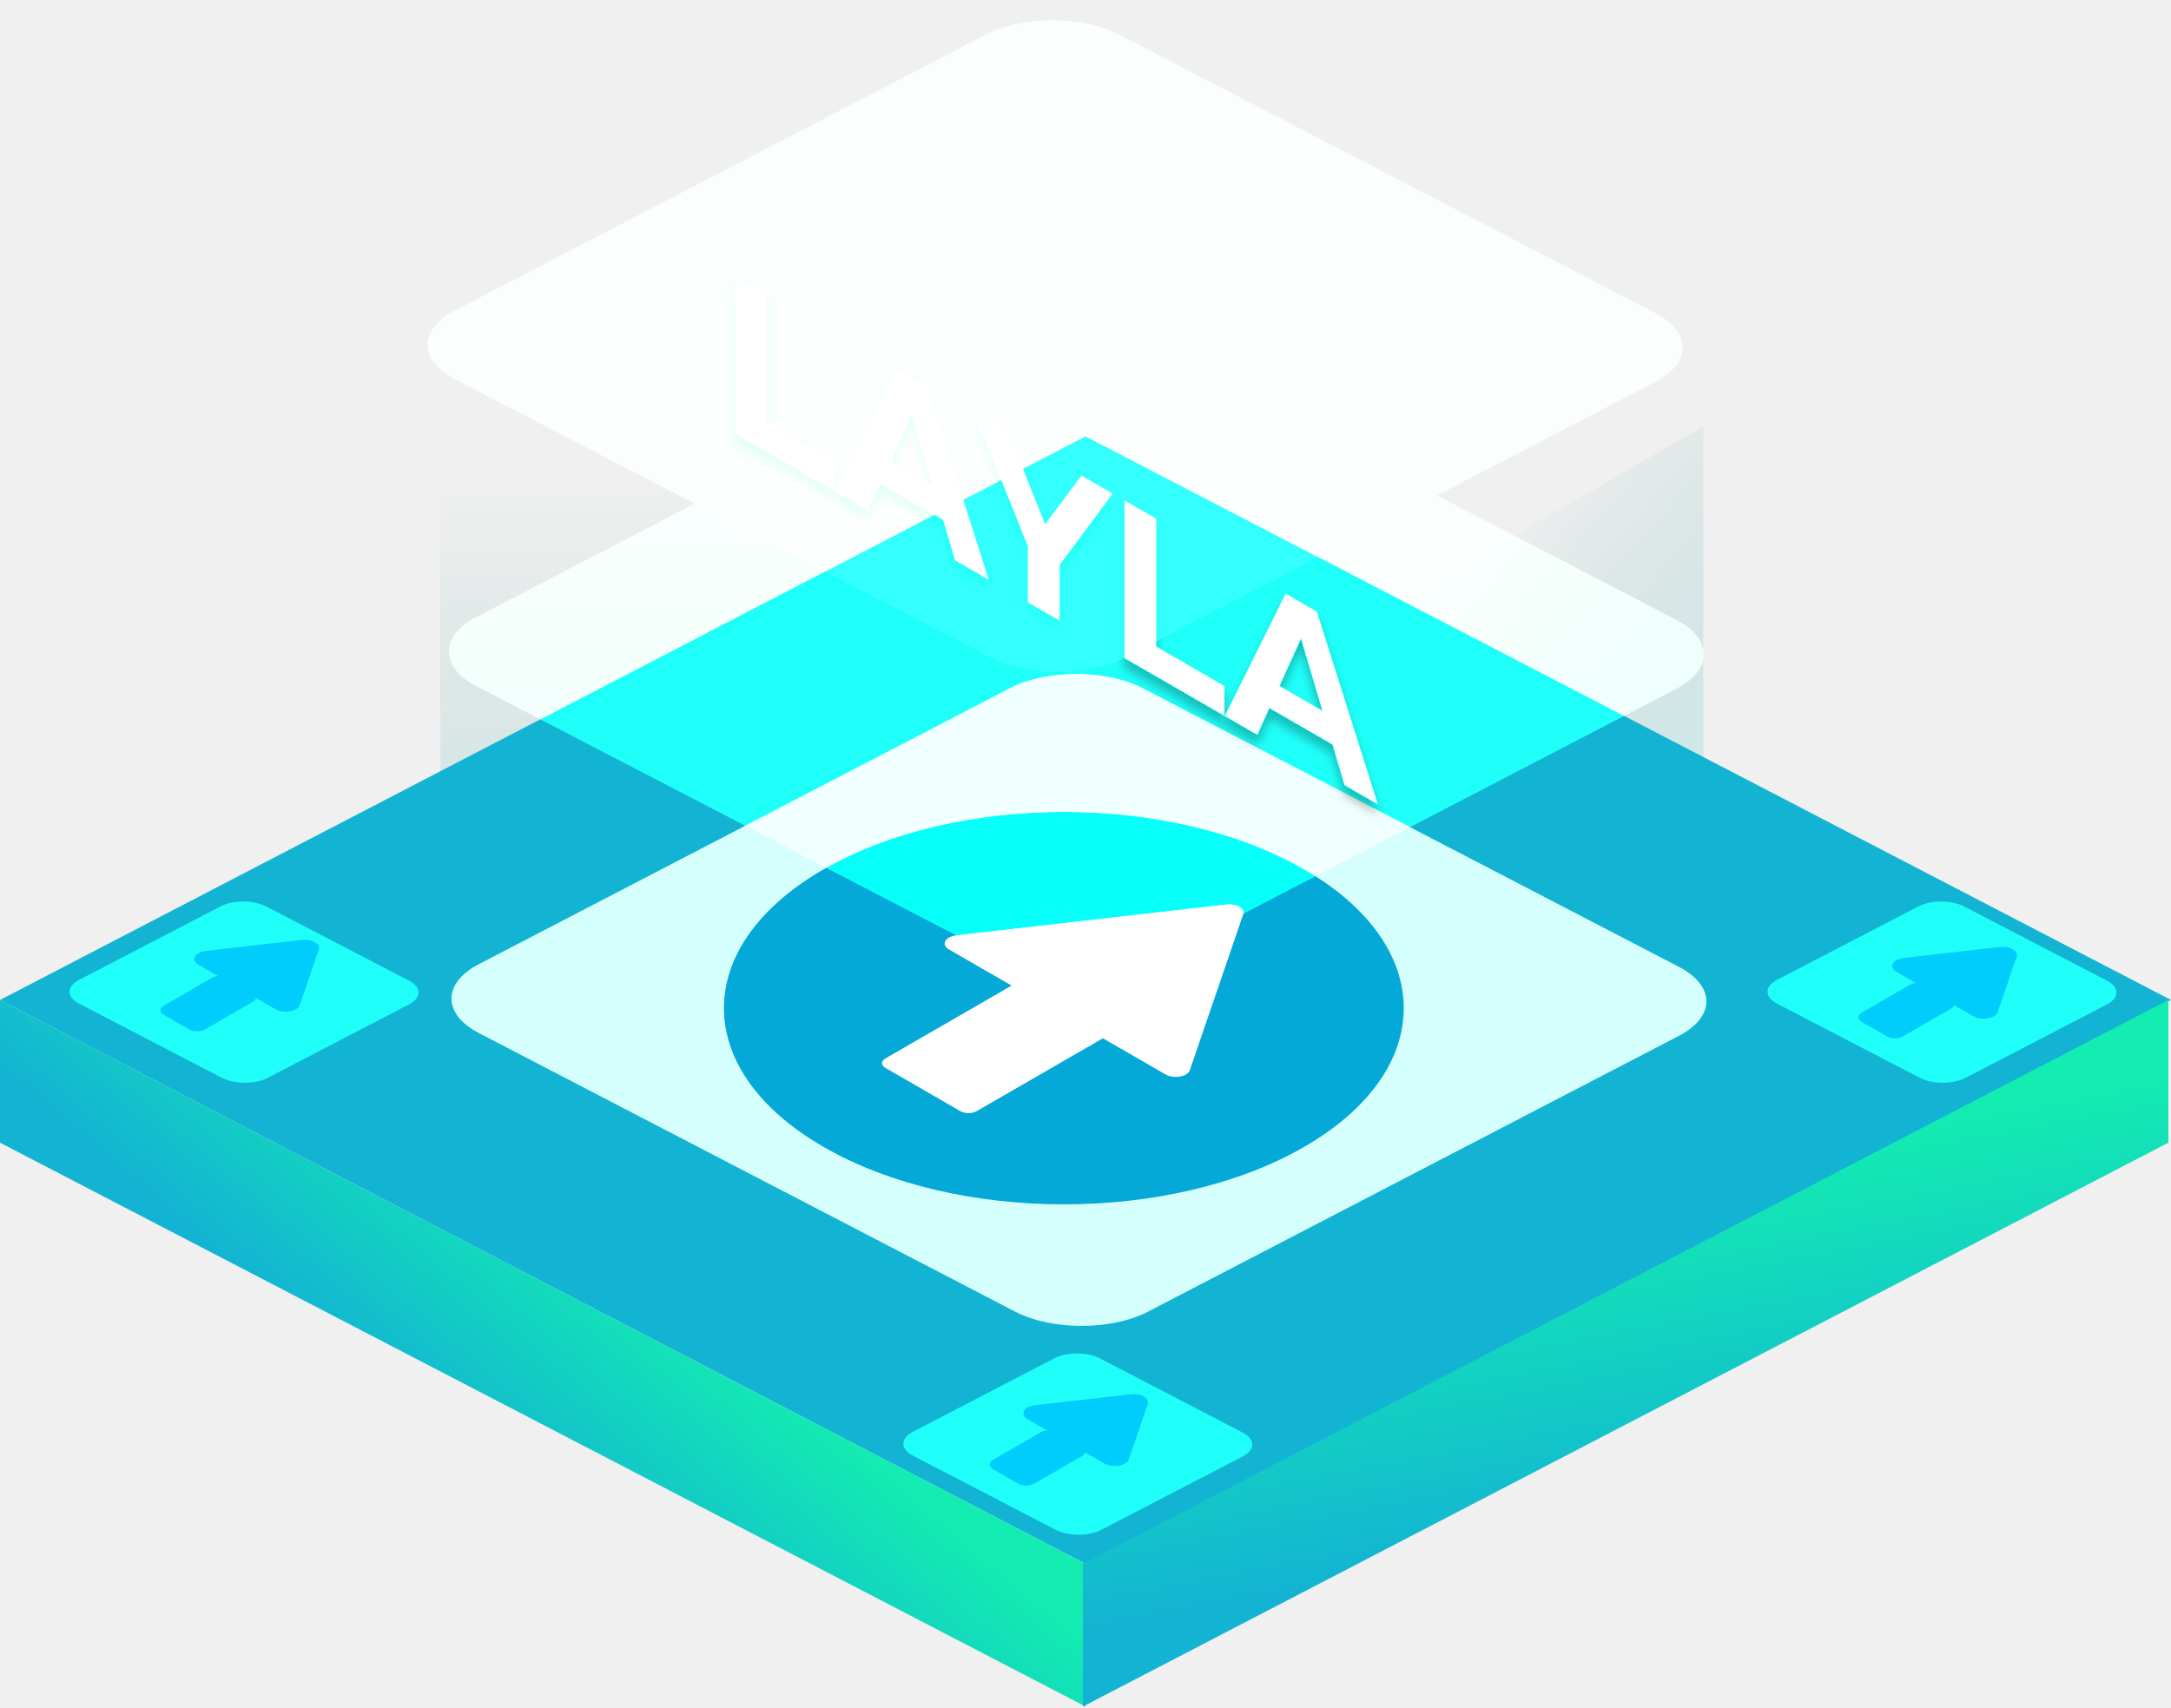
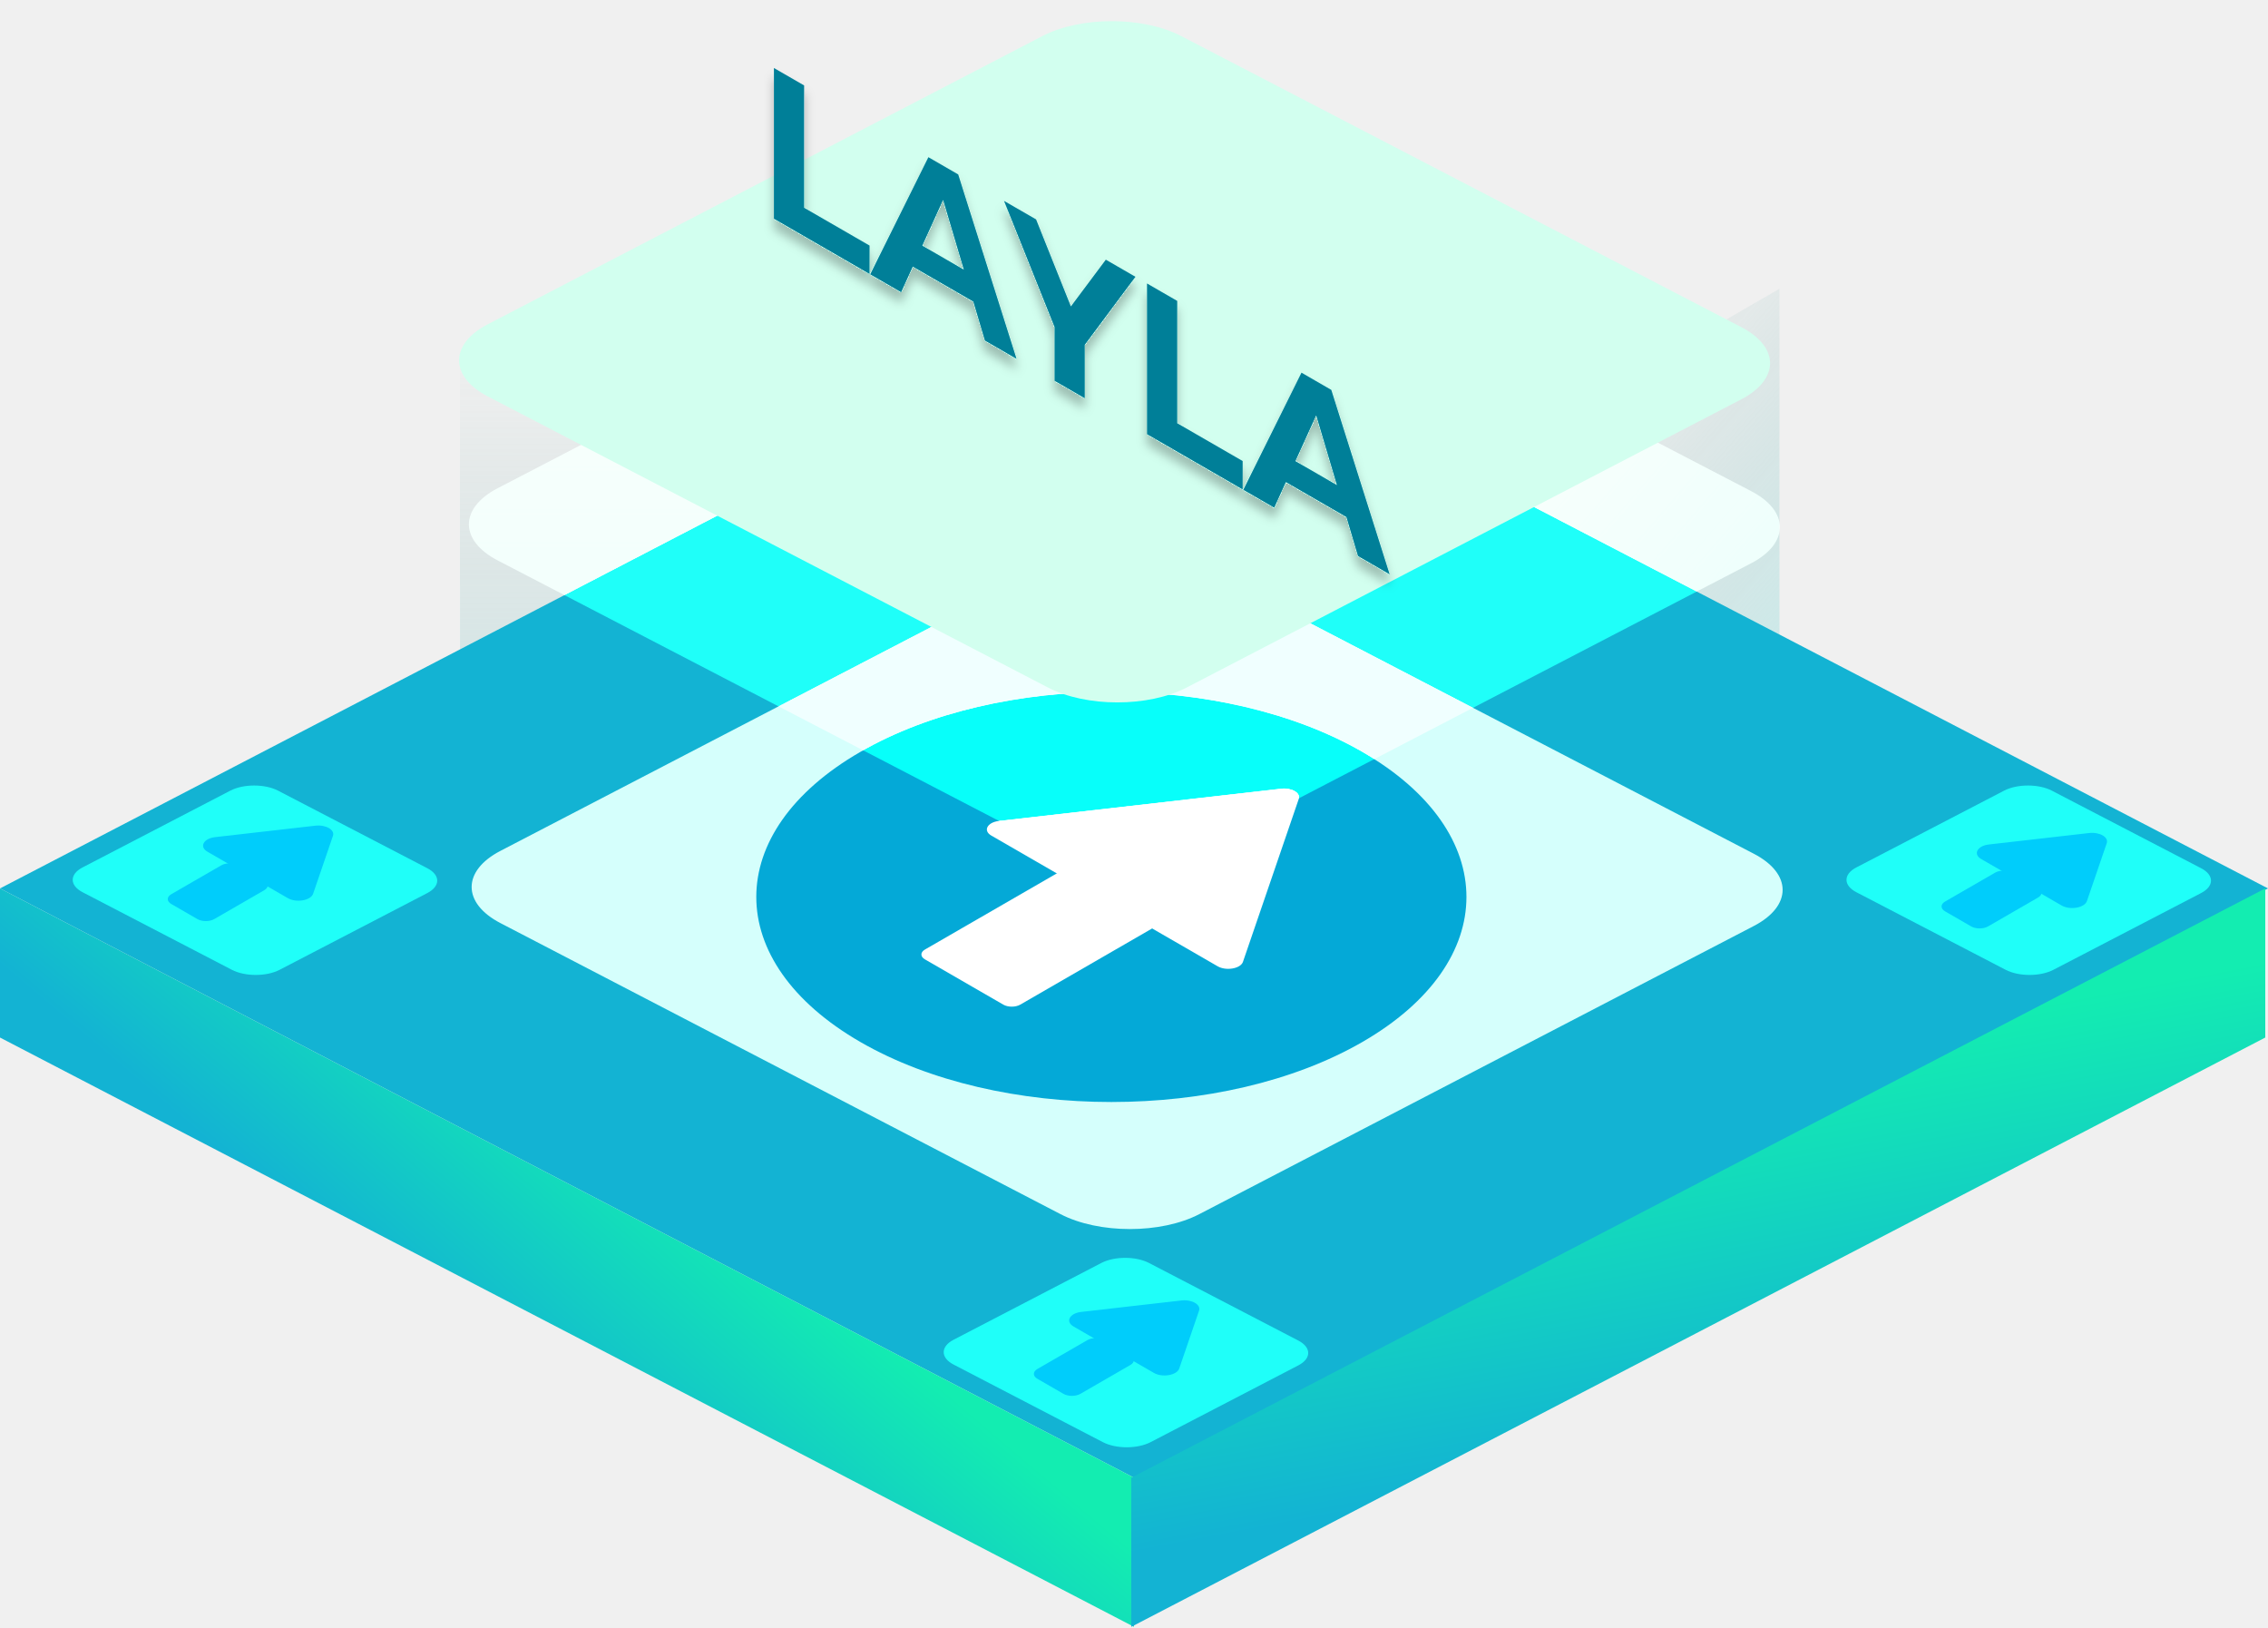
- <svg xmlns="http://www.w3.org/2000/svg" width="927" height="729" viewBox="0 0 927 729" fill="none">
-   <path d="M853.894 405.382C858.17 404.894 861.935 407.068 861.09 409.537L852.99 433.18C852.039 435.953 846.115 436.993 842.652 434.993L809.802 416.027C806.339 414.028 808.14 410.607 812.943 410.059L853.894 405.382Z" fill="#00CDFB" />
-   <rect width="20.306" height="31.588" rx="4" transform="matrix(0.866025 0.5 -0.866025 0.5 818.898 419.587)" fill="#00CDFB" />
-   <rect width="244" height="302" transform="matrix(0.866025 0.5 0 1 188 148)" fill="url(#paint0_linear_2001_215)" />
-   <rect width="244" height="302" transform="matrix(0.866025 -0.5 0 1 516 304)" fill="url(#paint1_linear_2001_215)" />
-   <rect width="522.314" height="522.314" transform="matrix(0.887397 -0.461006 0.887397 0.461006 0 427.017)" fill="#13B3D3" />
-   <rect width="522.314" height="60.932" transform="matrix(0.887397 0.461006 0 1 0 427.017)" fill="url(#paint2_linear_2001_215)" />
-   <rect width="522.314" height="60.932" transform="matrix(0.887397 -0.461006 0 1 462.383 667.807)" fill="url(#paint3_linear_2001_215)" />
+ <svg xmlns="http://www.w3.org/2000/svg" width="927" height="665" viewBox="0 0 927 665" fill="none">
+   <path d="M853.894 341.382C858.17 340.894 861.935 343.068 861.09 345.537L852.99 369.18C852.039 371.953 846.115 372.993 842.652 370.993L809.802 352.027C806.339 350.028 808.14 346.607 812.943 346.059L853.894 341.382Z" fill="#00CDFB" />
+   <rect width="20.306" height="31.588" rx="4" transform="matrix(0.866025 0.5 -0.866025 0.5 818.898 355.587)" fill="#00CDFB" />
+   <rect width="244" height="302" transform="matrix(0.866025 0.5 0 1 188 84)" fill="url(#paint0_linear_2002_6)" />
+   <rect width="244" height="302" transform="matrix(0.866025 -0.5 0 1 516 240)" fill="url(#paint1_linear_2002_6)" />
+   <rect width="522.314" height="522.314" transform="matrix(0.887397 -0.461006 0.887397 0.461006 0 363.017)" fill="#13B3D3" />
+   <rect width="522.314" height="60.932" transform="matrix(0.887397 0.461006 0 1 0 363.017)" fill="url(#paint2_linear_2002_6)" />
+   <rect width="522.314" height="60.932" transform="matrix(0.887397 -0.461006 0 1 462.383 603.807)" fill="url(#paint3_linear_2002_6)" />
  <g style="mix-blend-mode:screen">
-     <rect width="319.386" height="321.936" rx="32" transform="matrix(0.887397 -0.461006 0.887397 0.461006 176.141 426.43)" fill="#D2FFEF" />
+     <rect width="319.386" height="321.936" rx="32" transform="matrix(0.887397 -0.461006 0.887397 0.461006 176.141 362.43)" fill="#D2FFEF" />
  </g>
  <g style="mix-blend-mode:overlay">
-     <rect width="90.03" height="90.749" rx="11" transform="matrix(0.887397 -0.461006 0.887397 0.461006 24 423.504)" fill="#D2FFEF" />
+     <rect width="90.03" height="90.749" rx="11" transform="matrix(0.887397 -0.461006 0.887397 0.461006 24 359.504)" fill="#D2FFEF" />
  </g>
  <g style="mix-blend-mode:overlay">
-     <rect width="90.03" height="90.749" rx="11" transform="matrix(0.887397 -0.461006 0.887397 0.461006 380 616.504)" fill="#D2FFEF" />
+     <rect width="90.03" height="90.749" rx="11" transform="matrix(0.887397 -0.461006 0.887397 0.461006 380 552.504)" fill="#D2FFEF" />
  </g>
  <g style="mix-blend-mode:overlay">
-     <rect width="90.03" height="90.749" rx="11" transform="matrix(0.887397 -0.461006 0.887397 0.461006 749 423.504)" fill="#D2FFEF" />
+     <rect width="90.03" height="90.749" rx="11" transform="matrix(0.887397 -0.461006 0.887397 0.461006 749 359.504)" fill="#D2FFEF" />
  </g>
-   <circle cx="118.5" cy="118.5" r="118.5" transform="matrix(0.866025 0.5 -0.866025 0.5 454.25 312)" fill="#04A9D7" />
-   <path d="M523.653 386.274C527.929 385.786 531.694 387.96 530.849 390.429L508.034 457.021C507.084 459.795 501.159 460.834 497.696 458.835L405.169 405.415C401.707 403.416 403.508 399.995 408.311 399.446L523.653 386.274Z" fill="white" />
-   <rect width="45" height="70" rx="4" transform="matrix(0.866025 0.5 -0.866025 0.5 435.195 419)" fill="white" />
+   <circle cx="118.5" cy="118.5" r="118.5" transform="matrix(0.866025 0.5 -0.866025 0.5 454.25 248)" fill="#04A9D7" />
+   <path d="M523.653 322.274C527.929 321.786 531.694 323.96 530.849 326.429L508.034 393.021C507.084 395.795 501.159 396.834 497.696 394.835L405.169 341.415C401.707 339.416 403.508 335.995 408.311 335.446L523.653 322.274Z" fill="white" />
+   <rect width="45" height="70" rx="4" transform="matrix(0.866025 0.5 -0.866025 0.5 435.195 355)" fill="white" />
  <g style="mix-blend-mode:overlay">
-     <rect width="319.386" height="321.936" rx="32" transform="matrix(0.887397 -0.461006 0.887397 0.461006 175.016 278.239)" fill="#D2FFEF" />
+     <rect width="319.386" height="321.936" rx="32" transform="matrix(0.887397 -0.461006 0.887397 0.461006 175.016 214.239)" fill="#D2FFEF" />
  </g>
-   <g filter="url(#filter0_d_2001_215)">
-     <path d="M313.9 184.984V117.784L327.369 125.56V180.088L356.551 196.936V209.608L313.9 184.984ZM356.752 209.724L382.691 157.5L395.993 165.18L422.016 247.404L407.882 239.244L386.599 167.628L391.919 170.7L370.553 217.692L356.752 209.724ZM369.721 202.812L373.296 193.068L403.226 210.348L406.884 224.268L369.721 202.812ZM438.947 257.18V229.724L442.023 240.908L416.417 176.972L430.716 185.228L450.337 234.284L442.106 229.532L461.81 203.18L475.029 210.812L449.423 245.18L452.416 237.5V264.956L438.947 257.18ZM480.177 280.984V213.784L493.646 221.56V276.088L522.827 292.936V305.608L480.177 280.984ZM523.029 305.724L548.968 253.5L562.27 261.18L588.292 343.404L574.159 335.244L552.875 263.628L558.196 266.7L536.83 313.692L523.029 305.724ZM535.998 298.812L539.573 289.068L569.503 306.348L573.161 320.268L535.998 298.812Z" fill="white" />
-   </g>
-   <path d="M482.894 595.382C487.17 594.894 490.935 597.068 490.09 599.537L481.99 623.18C481.039 625.953 475.115 626.993 471.652 624.993L438.802 606.027C435.339 604.028 437.14 600.607 441.943 600.059L482.894 595.382Z" fill="#00CDFB" />
-   <rect width="20.306" height="31.588" rx="4" transform="matrix(0.866025 0.5 -0.866025 0.5 447.898 609.587)" fill="#00CDFB" />
-   <path d="M853.894 404.382C858.17 403.894 861.935 406.068 861.09 408.537L852.99 432.18C852.039 434.953 846.115 435.993 842.652 433.993L809.802 415.027C806.339 413.028 808.14 409.607 812.943 409.059L853.894 404.382Z" fill="#00CDFB" />
-   <rect width="20.306" height="31.588" rx="4" transform="matrix(0.866025 0.5 -0.866025 0.5 818.898 418.587)" fill="#00CDFB" />
-   <path d="M128.894 401.382C133.17 400.894 136.935 403.068 136.09 405.537L127.99 429.18C127.039 431.953 121.115 432.993 117.652 430.993L84.802 412.027C81.339 410.028 83.14 406.607 87.943 406.059L128.894 401.382Z" fill="#00CDFB" />
-   <rect width="20.306" height="31.588" rx="4" transform="matrix(0.866025 0.5 -0.866025 0.5 93.8984 415.587)" fill="#00CDFB" />
-   <g style="mix-blend-mode:overlay">
-     <rect width="319.386" height="321.936" rx="32" transform="matrix(0.887397 -0.461006 0.887397 0.461006 166 147.239)" fill="#D2FFEF" />
+   <path d="M482.894 531.382C487.17 530.894 490.935 533.068 490.09 535.537L481.99 559.18C481.039 561.953 475.115 562.993 471.652 560.993L438.802 542.027C435.339 540.028 437.14 536.607 441.943 536.059L482.894 531.382Z" fill="#00CDFB" />
+   <rect width="20.306" height="31.588" rx="4" transform="matrix(0.866025 0.5 -0.866025 0.5 447.898 545.587)" fill="#00CDFB" />
+   <path d="M853.894 340.382C858.17 339.894 861.935 342.068 861.09 344.537L852.99 368.18C852.039 370.953 846.115 371.993 842.652 369.993L809.802 351.027C806.339 349.028 808.14 345.607 812.943 345.059L853.894 340.382Z" fill="#00CDFB" />
+   <rect width="20.306" height="31.588" rx="4" transform="matrix(0.866025 0.5 -0.866025 0.5 818.898 354.587)" fill="#00CDFB" />
+   <path d="M128.894 337.382C133.17 336.894 136.935 339.068 136.09 341.537L127.99 365.18C127.039 367.953 121.115 368.993 117.652 366.993L84.802 348.027C81.339 346.028 83.14 342.607 87.943 342.059L128.894 337.382Z" fill="#00CDFB" />
+   <rect width="20.306" height="31.588" rx="4" transform="matrix(0.866025 0.5 -0.866025 0.5 93.8984 351.587)" fill="#00CDFB" />
+   <rect width="319.386" height="321.936" rx="32" transform="matrix(0.887397 -0.461006 0.887397 0.461006 171 147.239)" fill="#D2FFEF" />
+   <g filter="url(#filter0_d_2002_6)">
+     <path d="M316.325 89.382V27.782L328.672 34.91V84.894L355.421 100.338V111.954L316.325 89.382ZM355.68 112.104L379.458 64.231L391.652 71.272L415.505 146.644L402.55 139.164L383.04 73.516L387.917 76.332L368.331 119.408L355.68 112.104ZM367.569 105.768L370.846 96.835L398.282 112.676L401.635 125.436L367.569 105.768ZM431.026 155.604V130.436L433.846 140.688L410.373 82.08L423.481 89.648L441.467 134.616L433.922 130.26L451.984 106.104L464.101 113.1L440.629 144.604L443.372 137.564V162.732L431.026 155.604ZM468.82 177.425V115.825L481.166 122.953V172.937L507.916 188.381V199.997L468.82 177.425ZM508.175 200.146L531.953 152.274L544.146 159.314L568 234.686L555.044 227.206L535.535 161.558L540.412 164.374L520.826 207.45L508.175 200.146ZM520.064 193.81L523.341 184.878L550.777 200.718L554.13 213.478L520.064 193.81Z" fill="#007F98" />
  </g>
  <defs>
-     <filter id="filter0_d_2001_215" x="309.898" y="117.784" width="282.391" height="233.62" filterUnits="userSpaceOnUse" color-interpolation-filters="sRGB">
+     <filter id="filter0_d_2002_6" x="312.328" y="27.782" width="259.672" height="214.905" filterUnits="userSpaceOnUse" color-interpolation-filters="sRGB">
      <feFlood flood-opacity="0" result="BackgroundImageFix" />
      <feColorMatrix in="SourceAlpha" type="matrix" values="0 0 0 0 0 0 0 0 0 0 0 0 0 0 0 0 0 0 127 0" result="hardAlpha" />
      <feOffset dy="4" />
      <feGaussianBlur stdDeviation="2" />
      <feComposite in2="hardAlpha" operator="out" />
      <feColorMatrix type="matrix" values="0 0 0 0 0 0 0 0 0 0 0 0 0 0 0 0 0 0 0.25 0" />
-       <feBlend mode="normal" in2="BackgroundImageFix" result="effect1_dropShadow_2001_215" />
-       <feBlend mode="normal" in="SourceGraphic" in2="effect1_dropShadow_2001_215" result="shape" />
+       <feBlend mode="normal" in2="BackgroundImageFix" result="effect1_dropShadow_2002_6" />
+       <feBlend mode="normal" in="SourceGraphic" in2="effect1_dropShadow_2002_6" result="shape" />
    </filter>
-     <linearGradient id="paint0_linear_2001_215" x1="127.443" y1="302" x2="4.495" y2="56.01" gradientUnits="userSpaceOnUse">
+     <linearGradient id="paint0_linear_2002_6" x1="127.443" y1="302" x2="4.495" y2="56.01" gradientUnits="userSpaceOnUse">
      <stop stop-color="#A6FFFE" stop-opacity="0.54" />
      <stop offset="1" stop-color="#649998" stop-opacity="0" />
    </linearGradient>
-     <linearGradient id="paint1_linear_2001_215" x1="127.443" y1="302" x2="4.495" y2="56.01" gradientUnits="userSpaceOnUse">
+     <linearGradient id="paint1_linear_2002_6" x1="127.443" y1="302" x2="4.495" y2="56.01" gradientUnits="userSpaceOnUse">
      <stop stop-color="#A6FFFE" stop-opacity="0.54" />
      <stop offset="1" stop-color="#649998" stop-opacity="0" />
    </linearGradient>
-     <linearGradient id="paint2_linear_2001_215" x1="-0.405" y1="31.213" x2="41.015" y2="-110.788" gradientUnits="userSpaceOnUse">
+     <linearGradient id="paint2_linear_2002_6" x1="-0.405" y1="31.213" x2="41.015" y2="-110.788" gradientUnits="userSpaceOnUse">
      <stop stop-color="#13B3D3" />
      <stop offset="1" stop-color="#13EDB1" />
    </linearGradient>
-     <linearGradient id="paint3_linear_2001_215" x1="-0.405" y1="31.213" x2="41.015" y2="-110.788" gradientUnits="userSpaceOnUse">
+     <linearGradient id="paint3_linear_2002_6" x1="-0.405" y1="31.213" x2="41.015" y2="-110.788" gradientUnits="userSpaceOnUse">
      <stop stop-color="#13B3D3" />
      <stop offset="1" stop-color="#13EDB1" />
    </linearGradient>
  </defs>
</svg>
